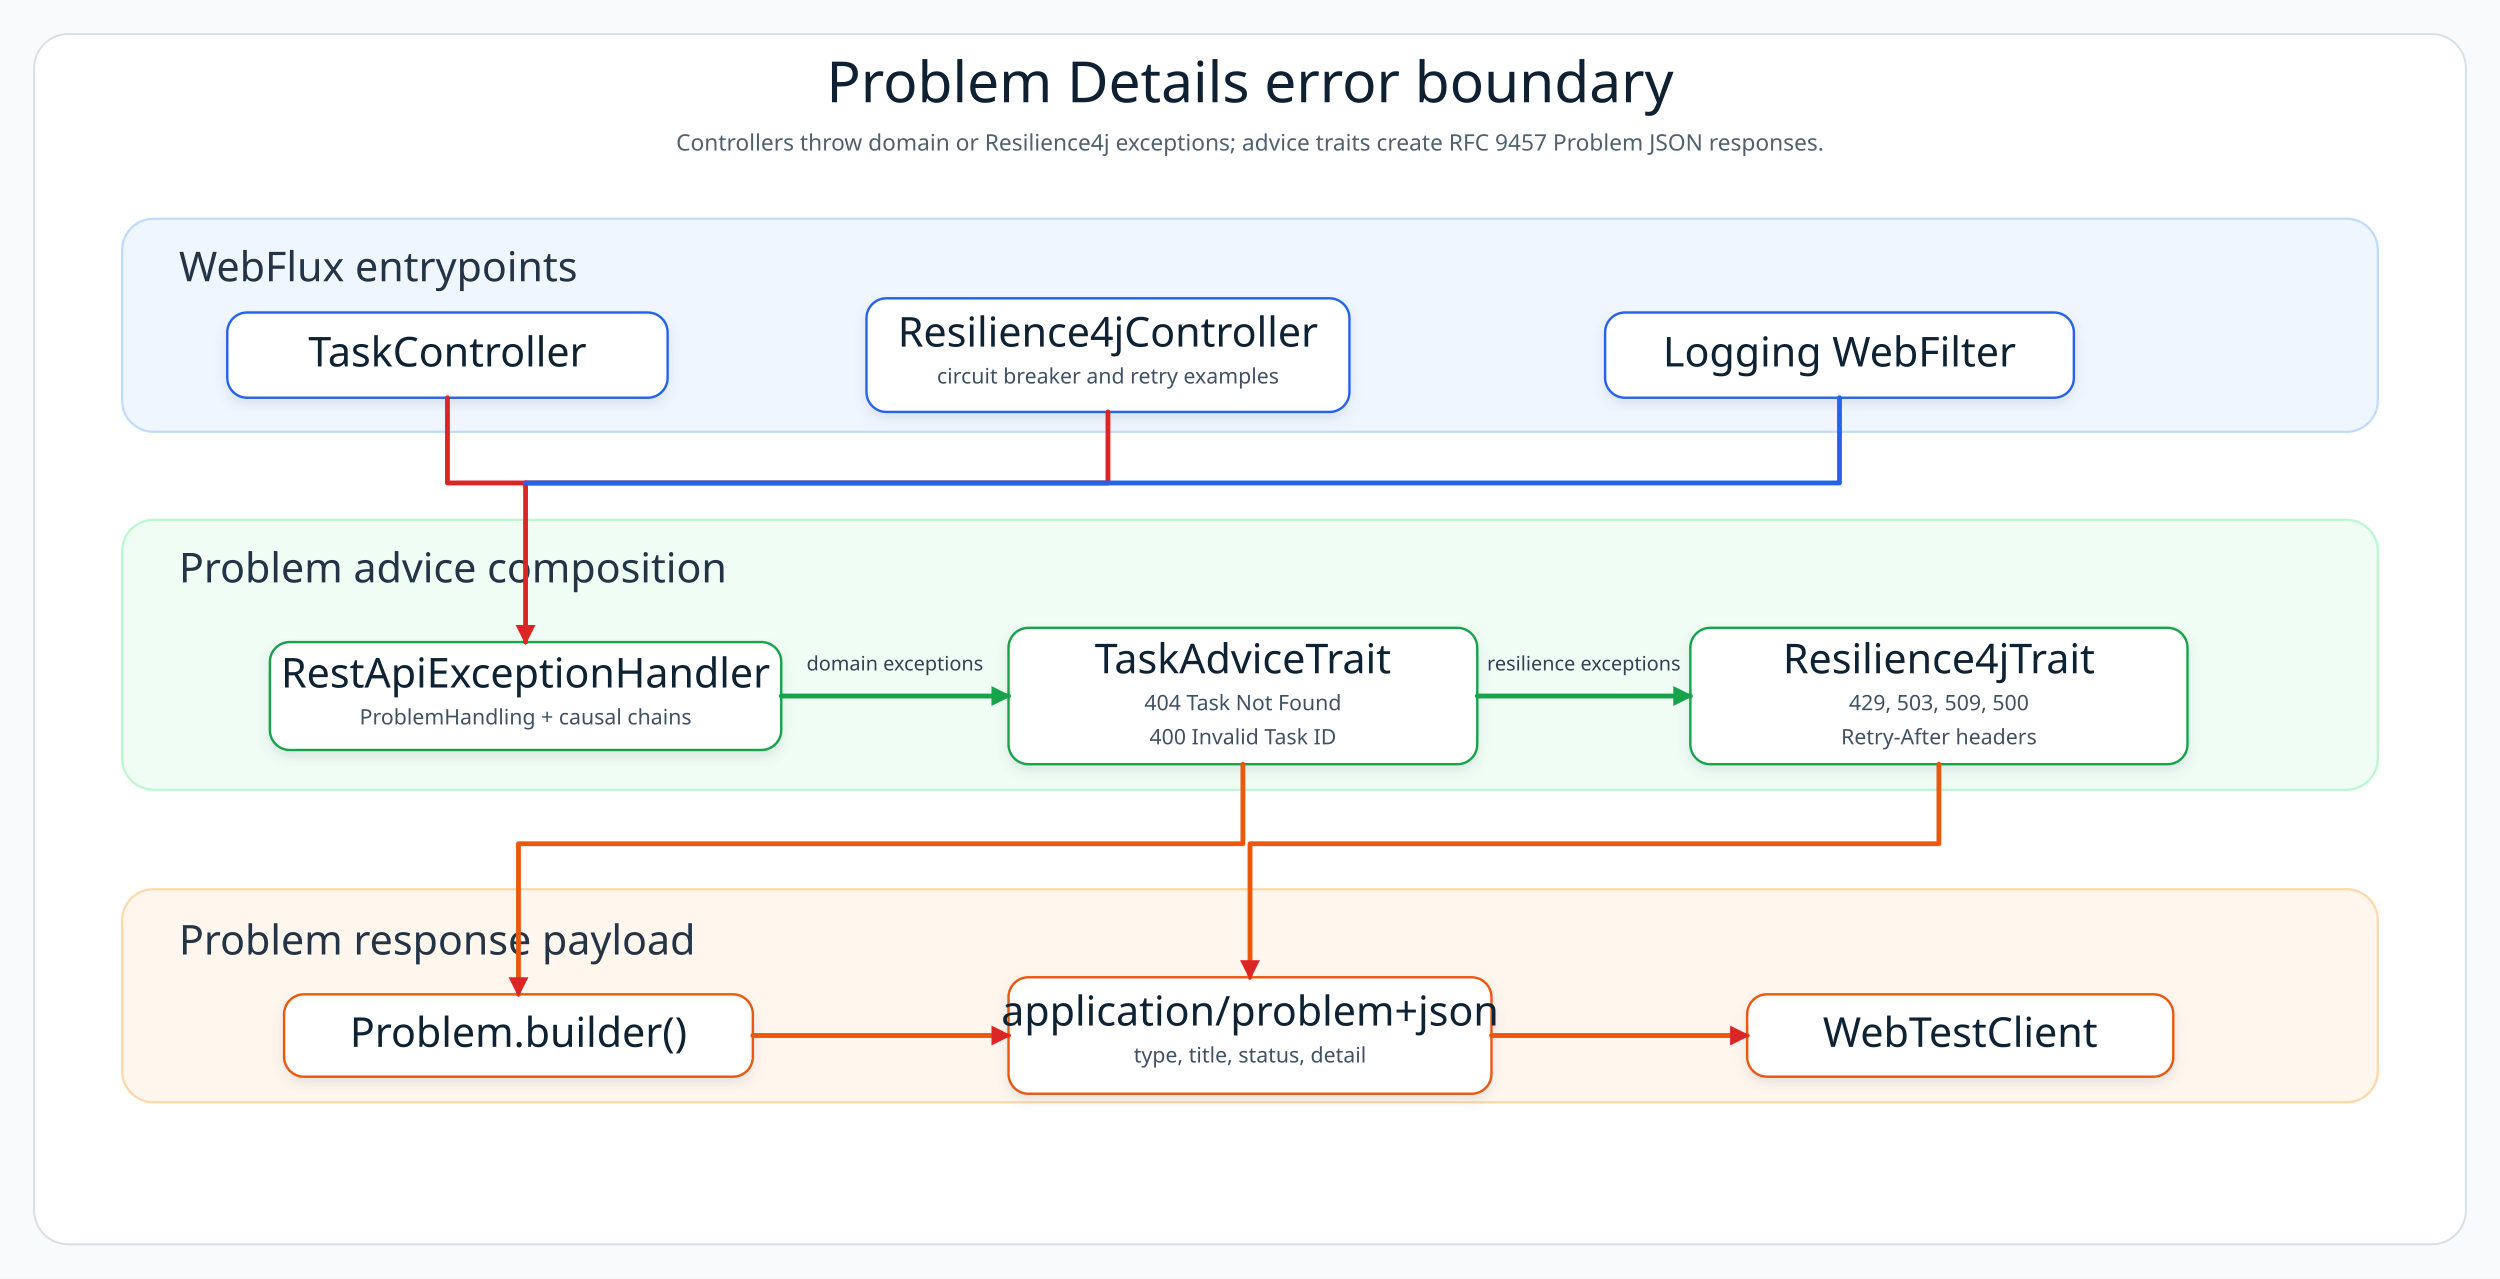
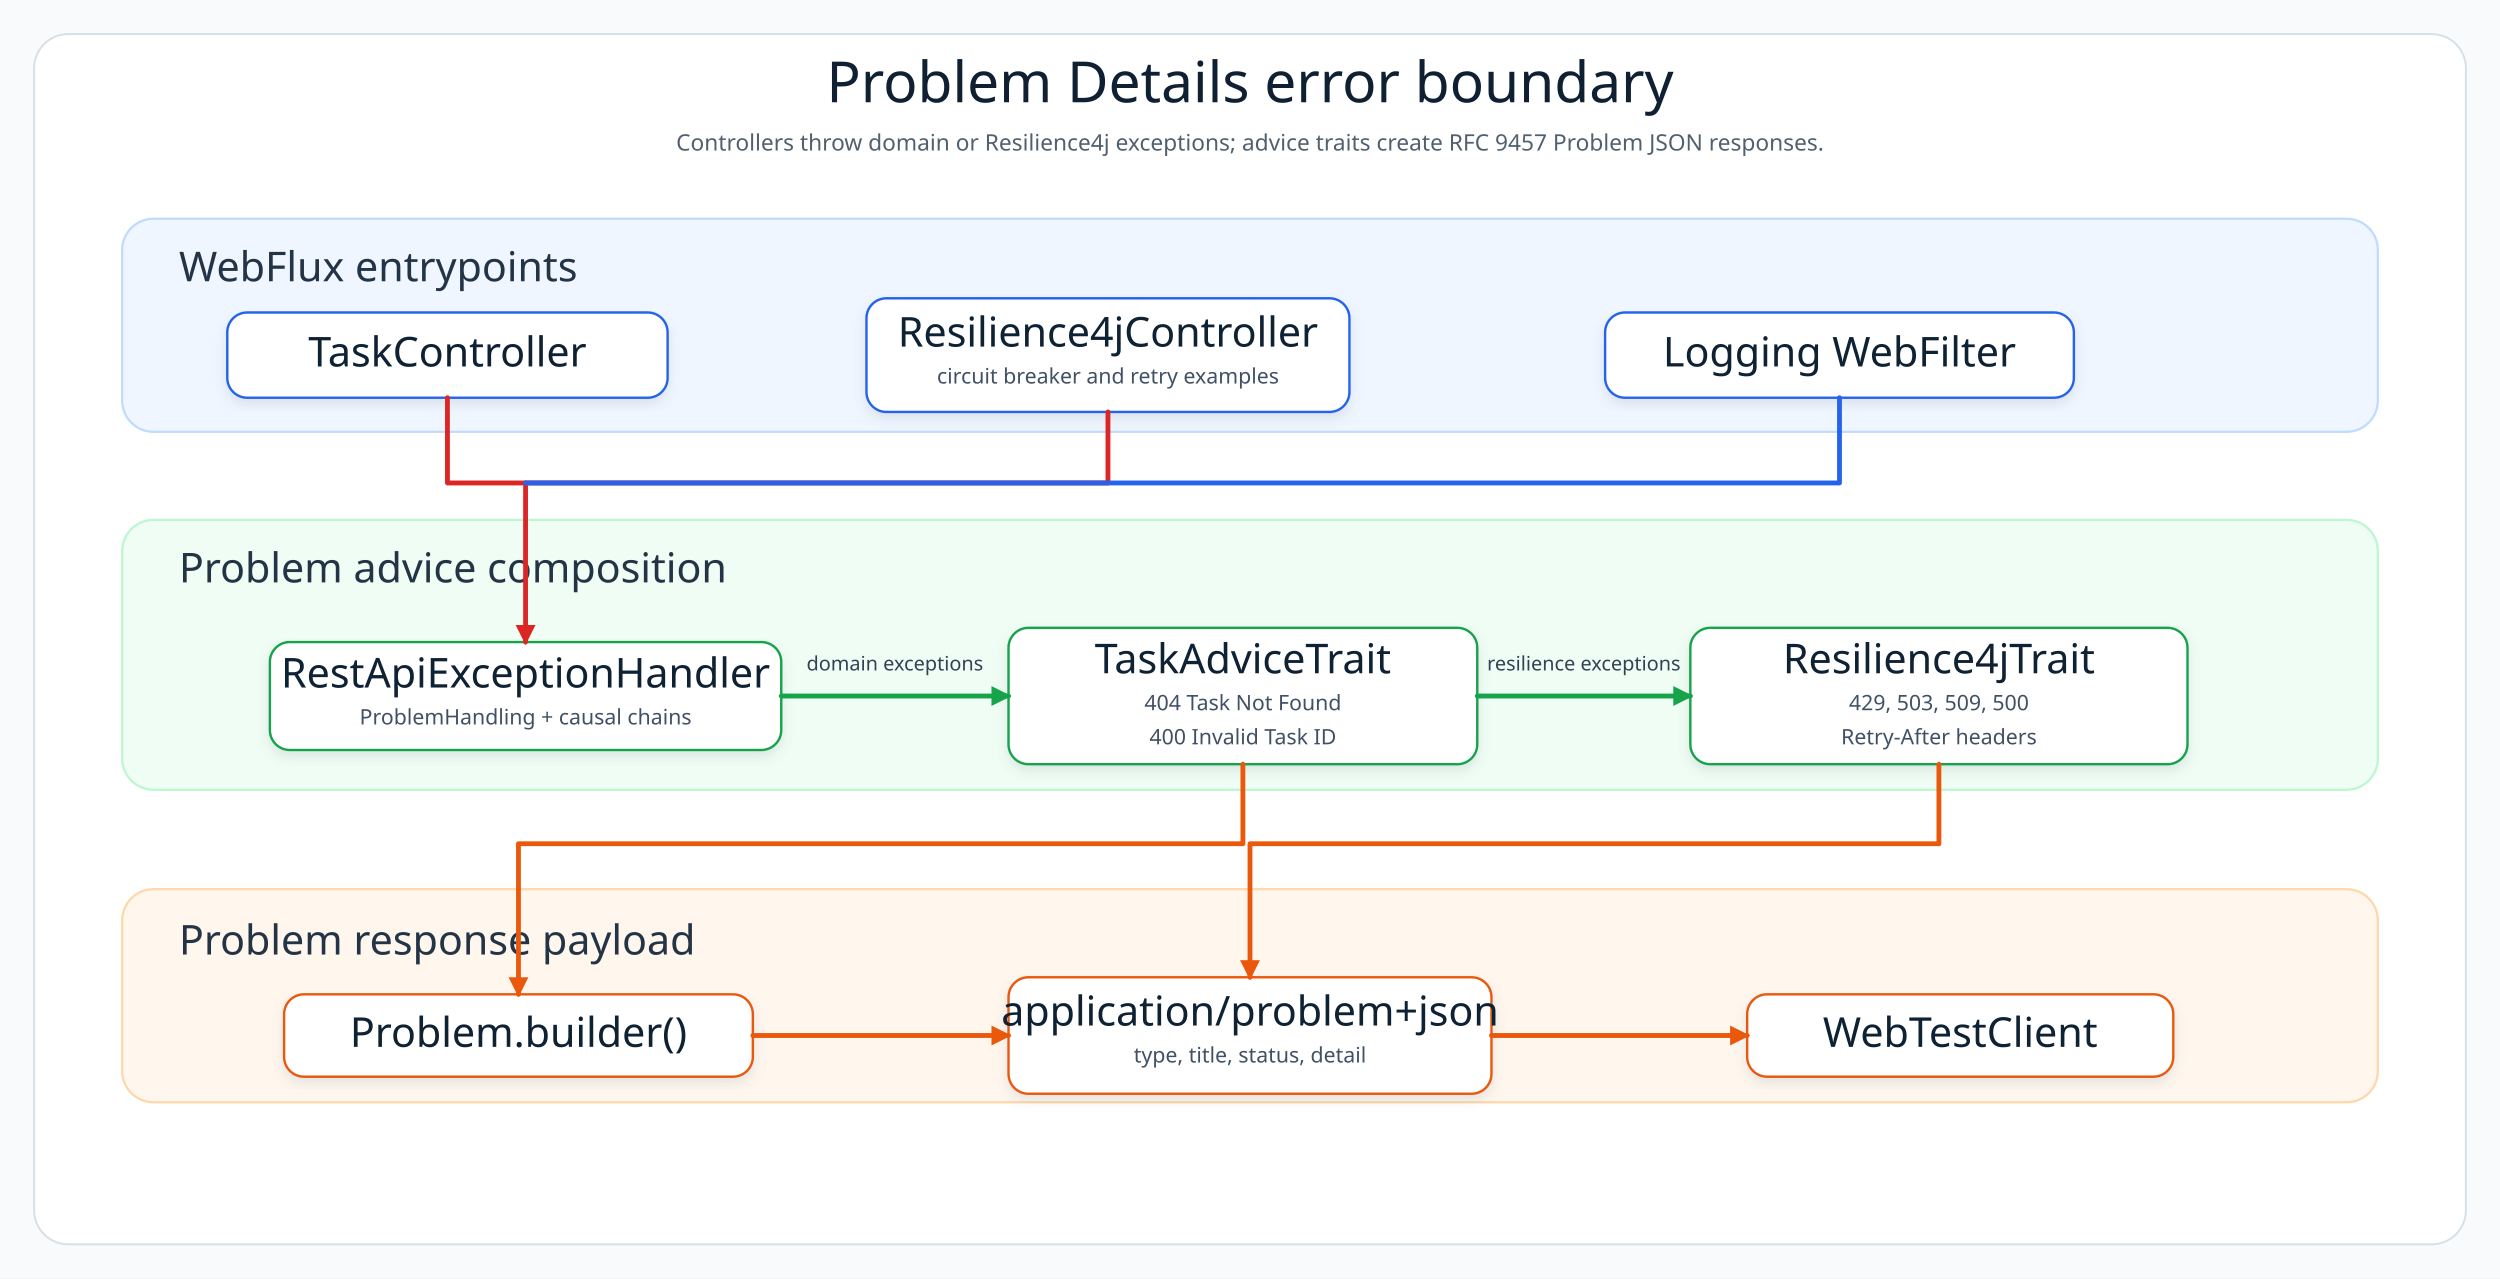
<svg xmlns="http://www.w3.org/2000/svg" width="1760" height="900" viewBox="0 0 1760 900" role="img" aria-label="Problem handling architecture">
  <defs>
    <filter id="shadow" x="-8%" y="-8%" width="116%" height="124%">
      <feDropShadow dx="0" dy="4" stdDeviation="4" flood-color="#64748B" flood-opacity="0.16" />
    </filter>
    <marker id="arrowBlue" markerWidth="14" markerHeight="14" refX="12" refY="7" orient="auto" markerUnits="userSpaceOnUse">
      <path d="M 0 0 L 14 7 L 0 14 Z" fill="#2563EB" />
    </marker>
    <marker id="arrowGreen" markerWidth="14" markerHeight="14" refX="12" refY="7" orient="auto" markerUnits="userSpaceOnUse">
      <path d="M 0 0 L 14 7 L 0 14 Z" fill="#16A34A" />
    </marker>
    <marker id="arrowRed" markerWidth="14" markerHeight="14" refX="12" refY="7" orient="auto" markerUnits="userSpaceOnUse">
      <path d="M 0 0 L 14 7 L 0 14 Z" fill="#DC2626" />
    </marker>
    <style>.canvas{fill:#F8FAFC}.frame{fill:#FFFFFF;stroke:#D6E0E8;stroke-width:1.4}.layer{stroke-width:1.6;rx:22}.title{font-family:"Architects Daughter";font-size:40px;fill:#102033}.subtitle{font-family:"Comic Mono";font-size:16px;fill:#51606F}.layerTitle{font-family:"Architects Daughter";font-size:29px;fill:#243447}.cardTitle{font-family:"Architects Daughter";font-size:29px;fill:#102033}.cardText{font-family:"Comic Mono";font-size:15px;fill:#415166}.line{fill:none;stroke-width:3.4;stroke-linecap:round;stroke-linejoin:round}.label{font-family:"Comic Mono";font-size:14px;fill:#334155}</style>
+     <marker id="arrowRed-ea580c" markerWidth="14" markerHeight="14" refX="12" refY="7" orient="auto" markerUnits="userSpaceOnUse">
+       <path stroke-dasharray="none" d="M 0 0 L 14 7 L 0 14 Z" fill="#ea580c" />
+     </marker>
  </defs>
  <rect class="canvas" width="1760" height="900" />
  <rect class="frame" x="24" y="24" width="1712" height="852" rx="24" />
  <text class="title" x="880" y="72" text-anchor="middle">Problem Details error boundary</text>
  <text class="subtitle" x="880" y="106" text-anchor="middle">Controllers throw domain or Resilience4j exceptions; advice traits create RFC 9457 Problem JSON responses.</text>
  <rect class="layer" x="86" y="154" width="1588" height="150" fill="#EFF6FF" stroke="#BFDBFE" />
  <text class="layerTitle" x="126" y="198">WebFlux entrypoints</text>
  <g filter="url(#shadow)">
    <rect x="160" y="220" width="310" height="60" rx="14" fill="#FFFFFF" stroke="#2563EB" stroke-width="1.7" />
    <text class="cardTitle" x="315" y="258" text-anchor="middle">TaskController</text>
  </g>
  <g filter="url(#shadow)">
    <rect x="610" y="210" width="340" height="80" rx="14" fill="#FFFFFF" stroke="#2563EB" stroke-width="1.7" />
    <text class="cardTitle" x="780" y="244" text-anchor="middle">Resilience4jController</text>
    <text class="cardText" x="780" y="270" text-anchor="middle">circuit breaker and retry examples</text>
  </g>
  <g filter="url(#shadow)">
    <rect x="1130" y="220" width="330" height="60" rx="14" fill="#FFFFFF" stroke="#2563EB" stroke-width="1.7" />
    <text class="cardTitle" x="1295" y="258" text-anchor="middle">Logging WebFilter</text>
  </g>
  <rect class="layer" x="86" y="366" width="1588" height="190" fill="#F0FDF4" stroke="#BBF7D0" />
  <text class="layerTitle" x="126" y="410">Problem advice composition</text>
  <g filter="url(#shadow)">
    <rect x="190" y="452" width="360" height="76" rx="14" fill="#FFFFFF" stroke="#16A34A" stroke-width="1.7" />
    <text class="cardTitle" x="370" y="484" text-anchor="middle">RestApiExceptionHandler</text>
    <text class="cardText" x="370" y="510" text-anchor="middle">ProblemHandling + causal chains</text>
  </g>
  <g filter="url(#shadow)">
    <rect x="710" y="442" width="330" height="96" rx="14" fill="#FFFFFF" stroke="#16A34A" stroke-width="1.7" />
    <text class="cardTitle" x="875" y="474" text-anchor="middle">TaskAdviceTrait</text>
    <text class="cardText" x="875" y="500" text-anchor="middle">404 Task Not Found</text>
    <text class="cardText" x="875" y="524" text-anchor="middle">400 Invalid Task ID</text>
  </g>
  <g filter="url(#shadow)">
    <rect x="1190" y="442" width="350" height="96" rx="14" fill="#FFFFFF" stroke="#16A34A" stroke-width="1.7" />
    <text class="cardTitle" x="1365" y="474" text-anchor="middle">Resilience4jTrait</text>
    <text class="cardText" x="1365" y="500" text-anchor="middle">429, 503, 509, 500</text>
    <text class="cardText" x="1365" y="524" text-anchor="middle">Retry-After headers</text>
  </g>
  <rect class="layer" x="86" y="626" width="1588" height="150" fill="#FFF7ED" stroke="#FED7AA" />
  <text class="layerTitle" x="126" y="672">Problem response payload</text>
  <g filter="url(#shadow)">
    <rect x="200" y="700" width="330" height="58" rx="14" fill="#FFFFFF" stroke="#EA580C" stroke-width="1.7" />
    <text class="cardTitle" x="365" y="737" text-anchor="middle">Problem.builder()</text>
  </g>
  <g filter="url(#shadow)">
    <rect x="710" y="688" width="340" height="82" rx="14" fill="#FFFFFF" stroke="#EA580C" stroke-width="1.7" />
    <text class="cardTitle" x="880" y="722" text-anchor="middle">application/problem+json</text>
    <text class="cardText" x="880" y="748" text-anchor="middle">type, title, status, detail</text>
  </g>
  <g filter="url(#shadow)">
    <rect x="1230" y="700" width="300" height="58" rx="14" fill="#FFFFFF" stroke="#EA580C" stroke-width="1.7" />
    <text class="cardTitle" x="1380" y="737" text-anchor="middle">WebTestClient</text>
  </g>
  <path class="line" d="M 315 280 L 315 340 L 370 340 L 370 452" stroke="#DC2626" marker-end="url(#arrowRed)" />
  <path class="line" d="M 780 290 L 780 340 L 370 340" stroke="#DC2626" />
  <path class="line" d="M 1295 280 L 1295 340 L 370 340" stroke="#2563EB" />
  <path class="line" d="M 550 490 L 710 490" stroke="#16A34A" marker-end="url(#arrowGreen)" />
  <text class="label" x="630" y="472" text-anchor="middle">domain exceptions</text>
  <path class="line" d="M 1040 490 L 1190 490" stroke="#16A34A" marker-end="url(#arrowGreen)" />
  <text class="label" x="1115" y="472" text-anchor="middle">resilience exceptions</text>
-   <path class="line" d="M 875 538 L 875 594 L 365 594 L 365 700" stroke="#EA580C" marker-end="url(#arrowRed)" />
-   <path class="line" d="M 1365 538 L 1365 594 L 880 594 L 880 688" stroke="#EA580C" marker-end="url(#arrowRed)" />
-   <path class="line" d="M 530 729 L 710 729" stroke="#EA580C" marker-end="url(#arrowRed)" />
-   <path class="line" d="M 1050 729 L 1230 729" stroke="#EA580C" marker-end="url(#arrowRed)" />
+   <path class="line" d="M 875 538 L 875 594 L 365 594 L 365 700" stroke="#EA580C" marker-end="url(#arrowRed-ea580c)" />
+   <path class="line" d="M 1365 538 L 1365 594 L 880 594 L 880 688" stroke="#EA580C" marker-end="url(#arrowRed-ea580c)" />
+   <path class="line" d="M 530 729 L 710 729" stroke="#EA580C" marker-end="url(#arrowRed-ea580c)" />
+   <path class="line" d="M 1050 729 L 1230 729" stroke="#EA580C" marker-end="url(#arrowRed-ea580c)" />
</svg>
